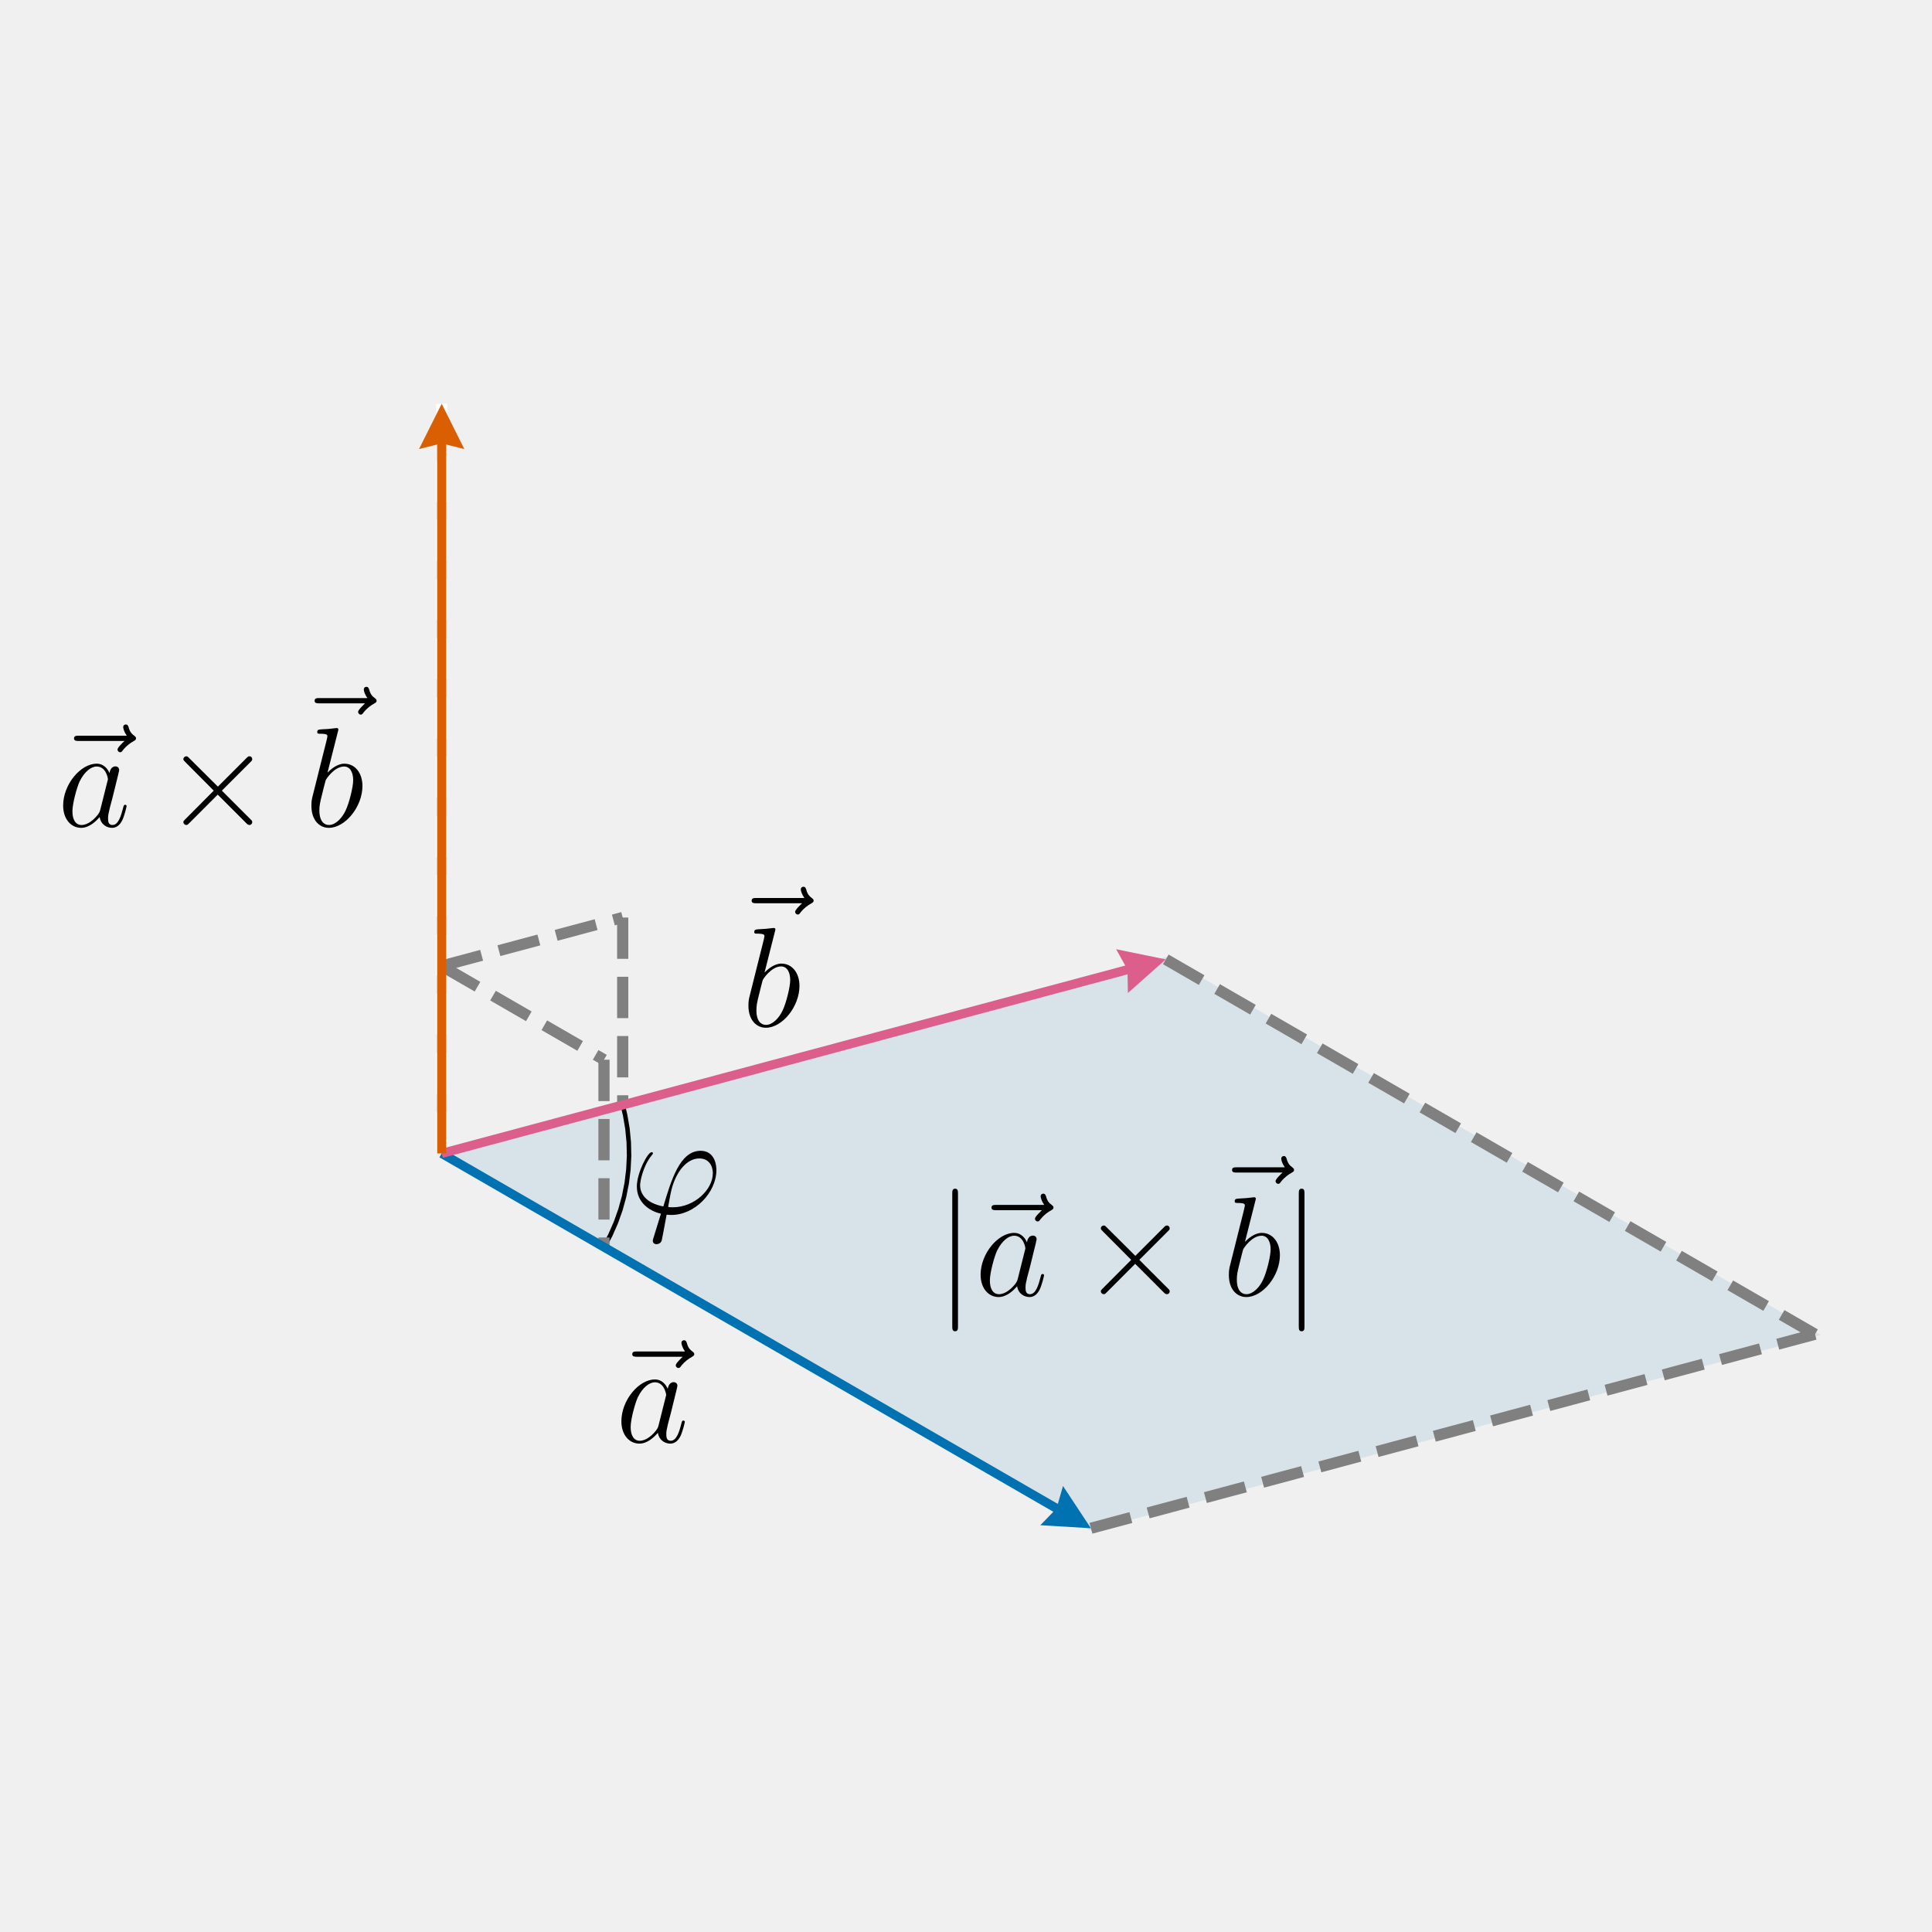
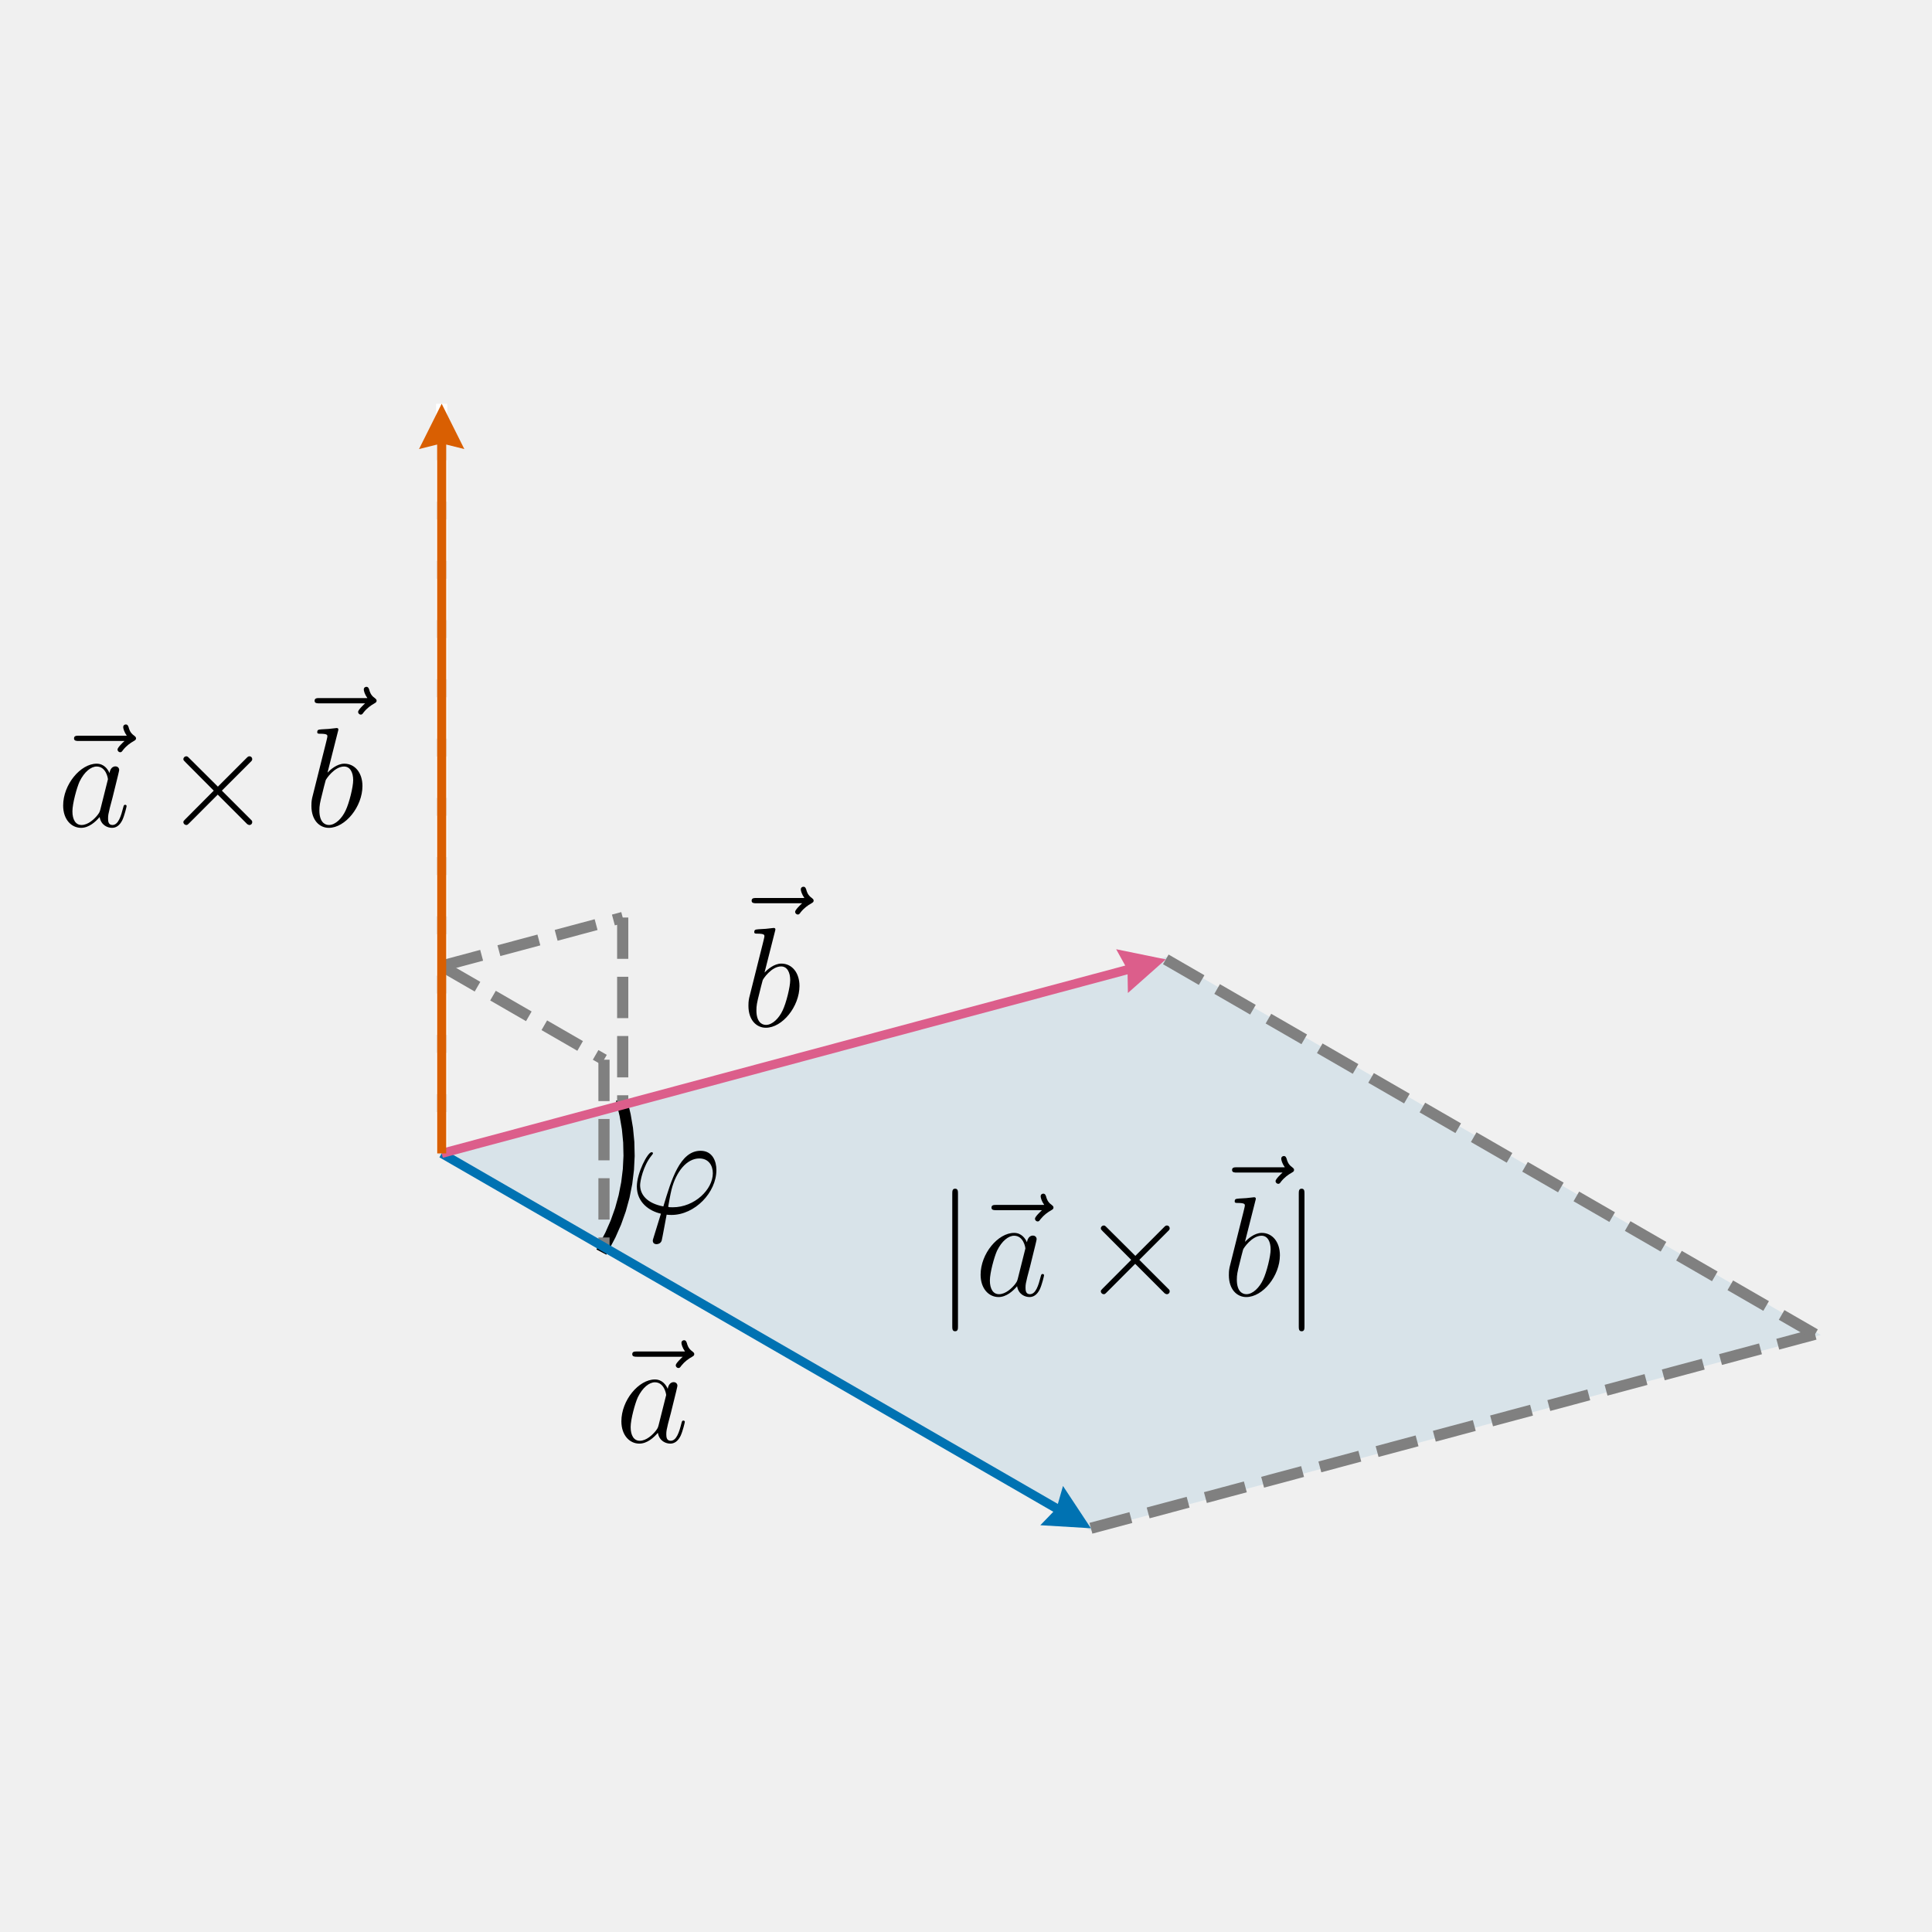
<svg xmlns="http://www.w3.org/2000/svg" xmlns:xlink="http://www.w3.org/1999/xlink" width="432pt" height="432pt" viewBox="0 0 432 432" version="1.1">
  <defs>
    <style type="text/css">*{stroke-linejoin: round; stroke-linecap: butt}</style>
  </defs>
  <g id="figure_1">
    <g id="patch_1">
      <path d="M 0 432  L 432 432  L 432 0  L 0 0  L 0 432  z " style="fill: none" />
    </g>
    <g id="axes_1">
      <g id="patch_2">
-         <path d="M 98.76 257.907  L 243.93 341.721  L 405.846 298.335  L 260.676 214.522  z " clip-path="url(#p4b4c869e41)" style="fill: #0072b2; opacity: 0.1; stroke: #0072b2; stroke-linejoin: miter" />
+         <path d="M 98.76 257.907  L 243.93 341.721  L 405.846 298.335  L 260.676 214.522  z " clip-path="url(#p44641dcb92)" style="fill: #0072b2; opacity: 0.1; stroke: #0072b2; stroke-linejoin: miter" />
      </g>
      <g id="line2d_1">
-         <path d="M 135.053 278.86  L 136.483 276.16  L 137.713 273.363  L 138.736 270.483  L 139.546 267.537  L 140.139 264.539  L 140.512 261.506  L 140.663 258.454  L 140.592 255.399  L 140.298 252.357  L 139.783 249.345  L 139.239 247.061  L 139.239 247.061  " clip-path="url(#p4b4c869e41)" style="fill: none; stroke: #000000; stroke-linecap: square" />
+         <path d="M 135.053 278.86  L 136.483 276.16  L 137.713 273.363  L 138.736 270.483  L 139.546 267.537  L 140.139 264.539  L 140.512 261.506  L 140.663 258.454  L 140.592 255.399  L 140.298 252.357  L 139.783 249.345  L 139.239 247.061  L 139.239 247.061  " clip-path="url(#p44641dcb92)" style="fill: none; stroke: #000000; stroke-width: 2.5; stroke-linecap: square" />
      </g>
      <g id="line2d_2">
-         <path d="M 243.93 341.721  L 405.846 298.335  " clip-path="url(#p4b4c869e41)" style="fill: none; stroke-dasharray: 9.25,4; stroke-dashoffset: 0; stroke: #808080; stroke-width: 2.5" />
+         <path d="M 243.93 341.721  L 405.846 298.335  " clip-path="url(#p44641dcb92)" style="fill: none; stroke-dasharray: 9.25,4; stroke-dashoffset: 0; stroke: #808080; stroke-width: 2.5" />
      </g>
      <g id="line2d_3">
-         <path d="M 260.676 214.522  L 405.846 298.335  " clip-path="url(#p4b4c869e41)" style="fill: none; stroke-dasharray: 9.25,4; stroke-dashoffset: 0; stroke: #808080; stroke-width: 2.5" />
+         <path d="M 260.676 214.522  L 405.846 298.335  " clip-path="url(#p44641dcb92)" style="fill: none; stroke-dasharray: 9.25,4; stroke-dashoffset: 0; stroke: #808080; stroke-width: 2.5" />
      </g>
      <g id="line2d_4">
-         <path d="M 98.76 257.907  L 98.76 90.279  " clip-path="url(#p4b4c869e41)" style="fill: none; stroke-dasharray: 9.25,4; stroke-dashoffset: 0; stroke: #ffffff; stroke-width: 2.5" />
+         <path d="M 98.76 257.907  L 98.76 90.279  " clip-path="url(#p44641dcb92)" style="fill: none; stroke-dasharray: 9.25,4; stroke-dashoffset: 0; stroke: #ffffff; stroke-width: 2.5" />
      </g>
      <g id="line2d_5">
-         <path d="M 98.76 216  L 139.239 205.154  " clip-path="url(#p4b4c869e41)" style="fill: none; stroke-dasharray: 9.25,4; stroke-dashoffset: 0; stroke: #808080; stroke-width: 2.5" />
+         <path d="M 98.76 216  L 139.239 205.154  " clip-path="url(#p44641dcb92)" style="fill: none; stroke-dasharray: 9.25,4; stroke-dashoffset: 0; stroke: #808080; stroke-width: 2.5" />
      </g>
      <g id="line2d_6">
-         <path d="M 139.239 205.154  L 139.239 247.061  " clip-path="url(#p4b4c869e41)" style="fill: none; stroke-dasharray: 9.25,4; stroke-dashoffset: 0; stroke: #808080; stroke-width: 2.5" />
+         <path d="M 139.239 205.154  L 139.239 247.061  " clip-path="url(#p44641dcb92)" style="fill: none; stroke-dasharray: 9.25,4; stroke-dashoffset: 0; stroke: #808080; stroke-width: 2.5" />
      </g>
      <g id="line2d_7">
-         <path d="M 98.76 216  L 135.053 236.953  " clip-path="url(#p4b4c869e41)" style="fill: none; stroke-dasharray: 9.25,4; stroke-dashoffset: 0; stroke: #808080; stroke-width: 2.5" />
+         <path d="M 98.76 216  L 135.053 236.953  " clip-path="url(#p44641dcb92)" style="fill: none; stroke-dasharray: 9.25,4; stroke-dashoffset: 0; stroke: #808080; stroke-width: 2.5" />
      </g>
      <g id="line2d_8">
-         <path d="M 135.053 236.953  L 135.053 278.86  " clip-path="url(#p4b4c869e41)" style="fill: none; stroke-dasharray: 9.25,4; stroke-dashoffset: 0; stroke: #808080; stroke-width: 2.5" />
+         <path d="M 135.053 236.953  L 135.053 278.86  " clip-path="url(#p44641dcb92)" style="fill: none; stroke-dasharray: 9.25,4; stroke-dashoffset: 0; stroke: #808080; stroke-width: 2.5" />
      </g>
      <g id="text_1">
        <g transform="translate(10.78284 184.7887) scale(0.32 -0.32)">
          <defs>
            <path id="CMMI12-7e" d="M 3424 3835  C 3347 3764 3110 3540 3110 3451  C 3110 3387 3168 3329 3232 3329  C 3290 3329 3315 3368 3360 3432  C 3514 3624 3686 3745 3834 3828  C 3898 3867 3942 3886 3942 3956  C 3942 4014 3891 4046 3853 4078  C 3674 4200 3629 4372 3610 4449  C 3590 4500 3571 4577 3482 4577  C 3443 4577 3366 4552 3366 4456  C 3366 4398 3405 4244 3526 4072  L 1376 4072  C 1267 4072 1158 4072 1158 3950  C 1158 3835 1274 3835 1376 3835  L 3424 3835  z " transform="scale(0.015625)" />
            <path id="CMMI12-61" d="M 1926 760  C 1894 651 1894 639 1805 517  C 1664 338 1382 64 1082 64  C 819 64 672 300 672 677  C 672 1028 870 1743 992 2012  C 1210 2459 1510 2689 1760 2689  C 2182 2689 2266 2165 2266 2114  C 2266 2108 2246 2024 2240 2012  L 1926 760  z M 2336 2395  C 2266 2561 2093 2816 1760 2816  C 1037 2816 256 1884 256 939  C 256 307 627 -64 1062 -64  C 1414 -64 1715 211 1894 422  C 1958 45 2259 -64 2451 -64  C 2643 -64 2797 51 2912 281  C 3014 498 3104 888 3104 913  C 3104 945 3078 971 3040 971  C 2982 971 2976 939 2950 843  C 2854 466 2733 64 2470 64  C 2285 64 2272 230 2272 358  C 2272 505 2291 575 2349 824  C 2394 984 2426 1124 2477 1309  C 2714 2267 2771 2497 2771 2535  C 2771 2625 2701 2695 2605 2695  C 2400 2695 2349 2472 2336 2395  z " transform="scale(0.015625)" />
            <path id="CMSY10-2" d="M 2490 1785  L 1210 3059  C 1133 3136 1120 3148 1069 3148  C 1005 3148 941 3091 941 3020  C 941 2976 954 2963 1024 2892  L 2304 1606  L 1024 320  C 954 249 941 236 941 192  C 941 121 1005 64 1069 64  C 1120 64 1133 76 1210 153  L 2483 1427  L 3808 102  C 3821 96 3866 64 3904 64  C 3981 64 4032 121 4032 192  C 4032 204 4032 230 4013 262  C 4006 275 2989 1280 2669 1606  L 3840 2777  C 3872 2816 3968 2899 4000 2937  C 4006 2950 4032 2976 4032 3020  C 4032 3091 3981 3148 3904 3148  C 3853 3148 3827 3123 3757 3052  L 2490 1785  z " transform="scale(0.015625)" />
            <path id="CMMI12-62" d="M 1478 4257  C 1485 4283 1498 4321 1498 4352  C 1498 4416 1434 4416 1421 4416  C 1414 4416 1184 4393 1069 4377  C 960 4377 864 4358 749 4358  C 595 4345 550 4339 550 4224  C 550 4160 614 4160 678 4160  C 1005 4160 1005 4103 1005 4040  C 1005 3996 954 3811 928 3696  L 774 3085  C 710 2831 346 1387 320 1272  C 288 1114 288 1005 288 922  C 288 274 653 -64 1069 -64  C 1811 -64 2579 888 2579 1814  C 2579 2401 2246 2816 1766 2816  C 1434 2816 1133 2542 1011 2414  L 1478 4257  z M 1075 64  C 870 64 646 217 646 715  C 646 926 666 1047 781 1494  C 800 1577 902 1986 928 2069  C 941 2120 1318 2689 1754 2689  C 2035 2689 2163 2408 2163 2076  C 2163 1769 1984 1047 1824 715  C 1664 370 1370 64 1075 64  z " transform="scale(0.015625)" />
          </defs>
          <use xlink:href="#CMMI12-7e" transform="scale(0.996264)" />
          <use xlink:href="#CMMI12-61" transform="translate(6.445738 0) scale(0.996264)" />
          <use xlink:href="#CMSY10-2" transform="translate(79.7928 0) scale(0.996264)" />
          <use xlink:href="#CMMI12-7e" transform="translate(168.1077 26.29016) scale(0.996264)" />
          <use xlink:href="#CMMI12-62" transform="translate(179.4195 0) scale(0.996264)" />
        </g>
      </g>
      <g id="text_2">
        <g transform="translate(135.605 322.4777) scale(0.32 -0.32)">
          <use xlink:href="#CMMI12-7e" transform="scale(0.996264)" />
          <use xlink:href="#CMMI12-61" transform="translate(6.445738 0) scale(0.996264)" />
        </g>
      </g>
      <g id="text_3">
        <g transform="translate(162.2979 229.4886) scale(0.32 -0.32)">
          <use xlink:href="#CMMI12-7e" transform="translate(0 26.29016) scale(0.996264)" />
          <use xlink:href="#CMMI12-62" transform="translate(11.31174 0) scale(0.996264)" />
        </g>
      </g>
      <g id="text_4">
        <g transform="translate(209.1353 289.7044) scale(0.32 -0.32)">
          <defs>
            <path id="CMSY10-6a" d="M 1018 4570  C 1018 4685 1018 4800 890 4800  C 762 4800 762 4685 762 4570  L 762 -1370  C 762 -1485 762 -1600 890 -1600  C 1018 -1600 1018 -1485 1018 -1370  L 1018 4570  z " transform="scale(0.015625)" />
          </defs>
          <use xlink:href="#CMSY10-6a" transform="scale(0.996264)" />
          <use xlink:href="#CMMI12-7e" transform="translate(21.22835 0) scale(0.996264)" />
          <use xlink:href="#CMMI12-61" transform="translate(27.67409 0) scale(0.996264)" />
          <use xlink:href="#CMSY10-2" transform="translate(101.0211 0) scale(0.996264)" />
          <use xlink:href="#CMMI12-7e" transform="translate(189.3361 26.29016) scale(0.996264)" />
          <use xlink:href="#CMMI12-62" transform="translate(200.6478 0) scale(0.996264)" />
          <use xlink:href="#CMSY10-6a" transform="translate(242.1237 0) scale(0.996264)" />
        </g>
      </g>
      <g id="text_5">
        <g transform="translate(140.8366 271.3459) scale(0.32 -0.32)">
          <defs>
            <path id="CMMI12-27" d="M 1926 280  C 1818 280 1722 280 1722 312  C 1722 325 1830 926 1869 1067  C 2074 1884 2560 2472 3117 2472  C 3533 2472 3725 2159 3725 1808  C 3725 1080 2906 280 1926 280  z M 1651 -51  C 1690 -57 1754 -64 1869 -64  C 2918 -64 3885 945 3885 1954  C 3885 2344 3712 2816 3174 2816  C 2253 2816 1862 1519 1504 318  C 768 458 461 848 461 1276  C 461 1449 595 2133 966 2592  C 1037 2676 1037 2689 1037 2702  C 1037 2753 986 2753 973 2753  C 800 2753 314 1820 314 1213  C 314 497 877 107 1395 -7  L 1062 -1088  C 1030 -1184 1030 -1196 1030 -1222  C 1030 -1376 1184 -1376 1197 -1376  C 1261 -1376 1376 -1351 1427 -1223  C 1446 -1166 1626 -178 1651 -51  z " transform="scale(0.015625)" />
          </defs>
          <use xlink:href="#CMMI12-27" transform="scale(0.996264)" />
        </g>
      </g>
      <g id="Quiver_1">
-         <path d="M 99.267 257.029  L 236.538 336.283  L 237.687 332.266  L 243.93 341.721  L 232.62 341.042  L 235.525 338.038  L 98.253 258.785  L 99.267 257.029  " clip-path="url(#p4b4c869e41)" style="fill: #0072b2" />
+         <path d="M 99.267 257.029  L 236.538 336.283  L 237.687 332.266  L 243.93 341.721  L 232.62 341.042  L 235.525 338.038  L 98.253 258.785  L 99.267 257.029  " clip-path="url(#p44641dcb92)" style="fill: #0072b2" />
      </g>
      <g id="Quiver_2">
-         <path d="M 98.498 256.928  L 251.604 215.903  L 249.576 212.25  L 260.676 214.522  L 252.199 222.039  L 252.129 217.861  L 99.022 258.886  L 98.498 256.928  " clip-path="url(#p4b4c869e41)" style="fill: #dc5e8b" />
+         <path d="M 98.498 256.928  L 251.604 215.903  L 249.576 212.25  L 260.676 214.522  L 252.199 222.039  L 252.129 217.861  L 99.022 258.886  L 98.498 256.928  " clip-path="url(#p44641dcb92)" style="fill: #dc5e8b" />
      </g>
      <g id="Quiver_3">
-         <path d="M 97.747 257.907  L 97.747 99.4  L 93.693 100.413  L 98.76 90.279  L 103.827 100.413  L 99.774 99.4  L 99.774 257.907  L 97.747 257.907  " clip-path="url(#p4b4c869e41)" style="fill: #d95f02" />
+         <path d="M 97.747 257.907  L 97.747 99.4  L 93.693 100.413  L 98.76 90.279  L 103.827 100.413  L 99.774 99.4  L 99.774 257.907  L 97.747 257.907  " clip-path="url(#p44641dcb92)" style="fill: #d95f02" />
      </g>
    </g>
  </g>
  <defs>
-     <clipPath id="p4b4c869e41">
+     <clipPath id="p44641dcb92">
      <rect x="83.406" y="10.8" width="337.794" height="410.4" />
    </clipPath>
  </defs>
</svg>
